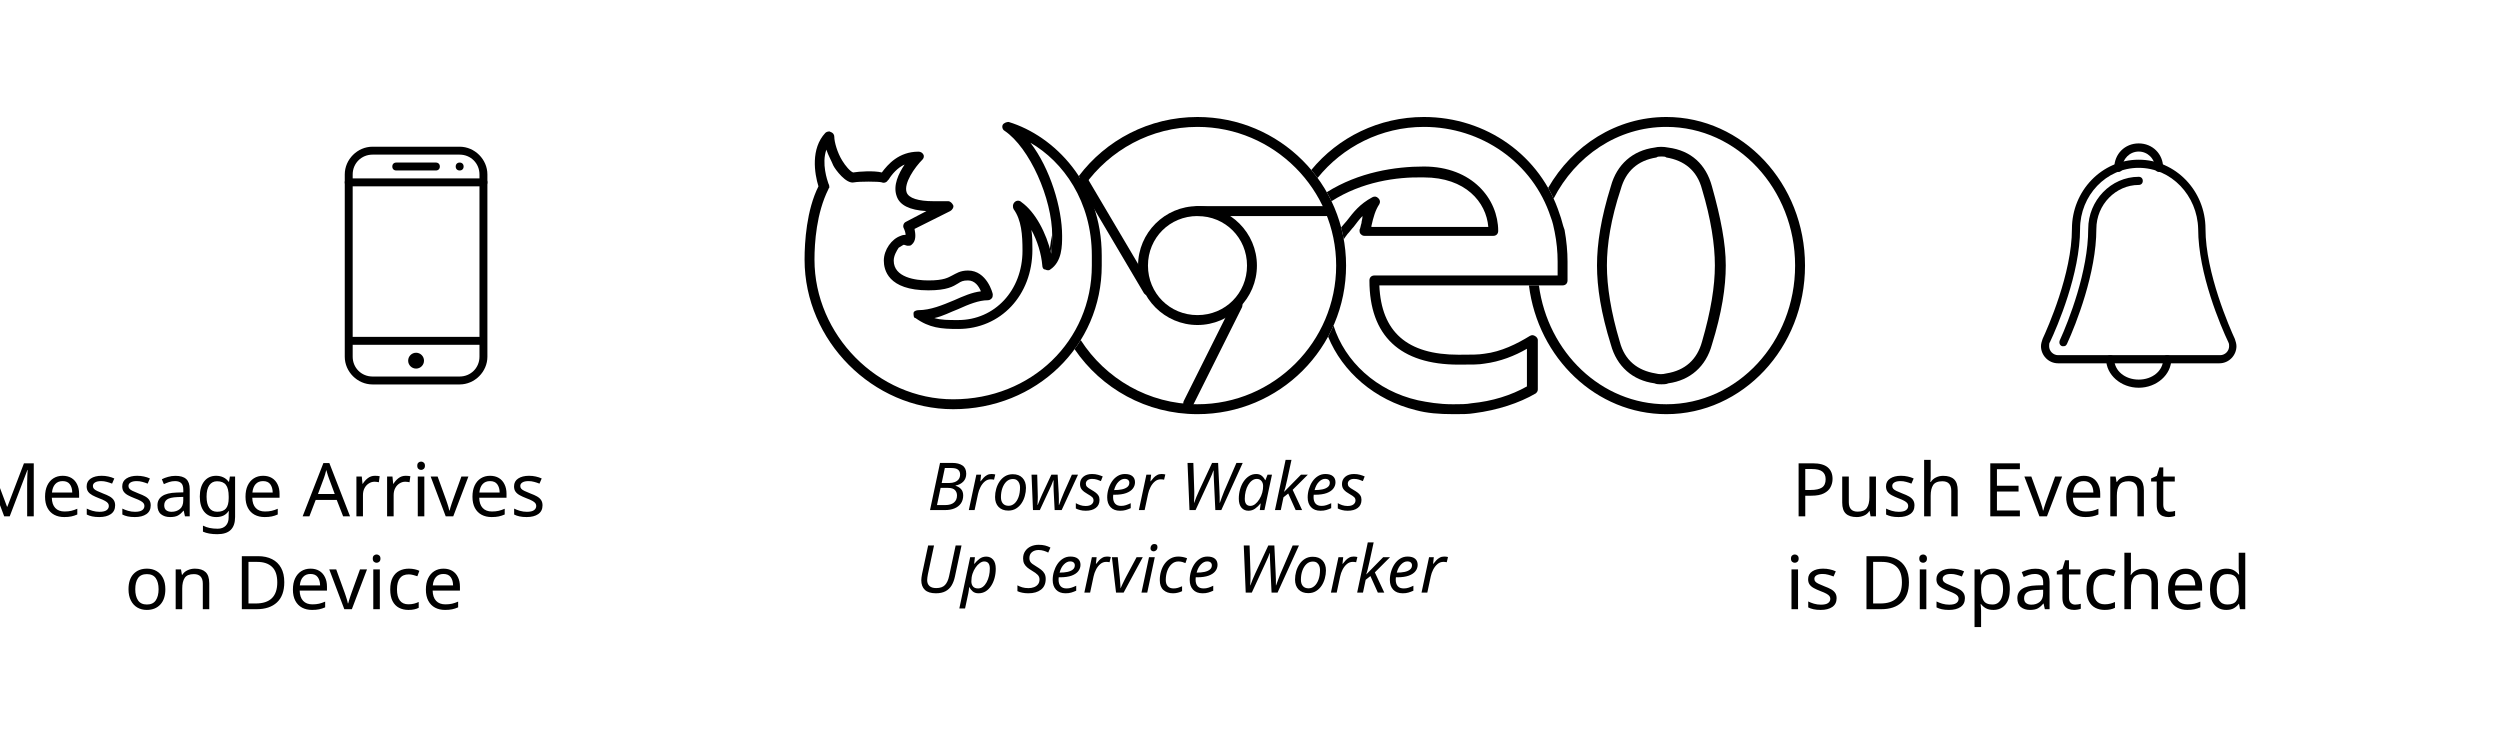
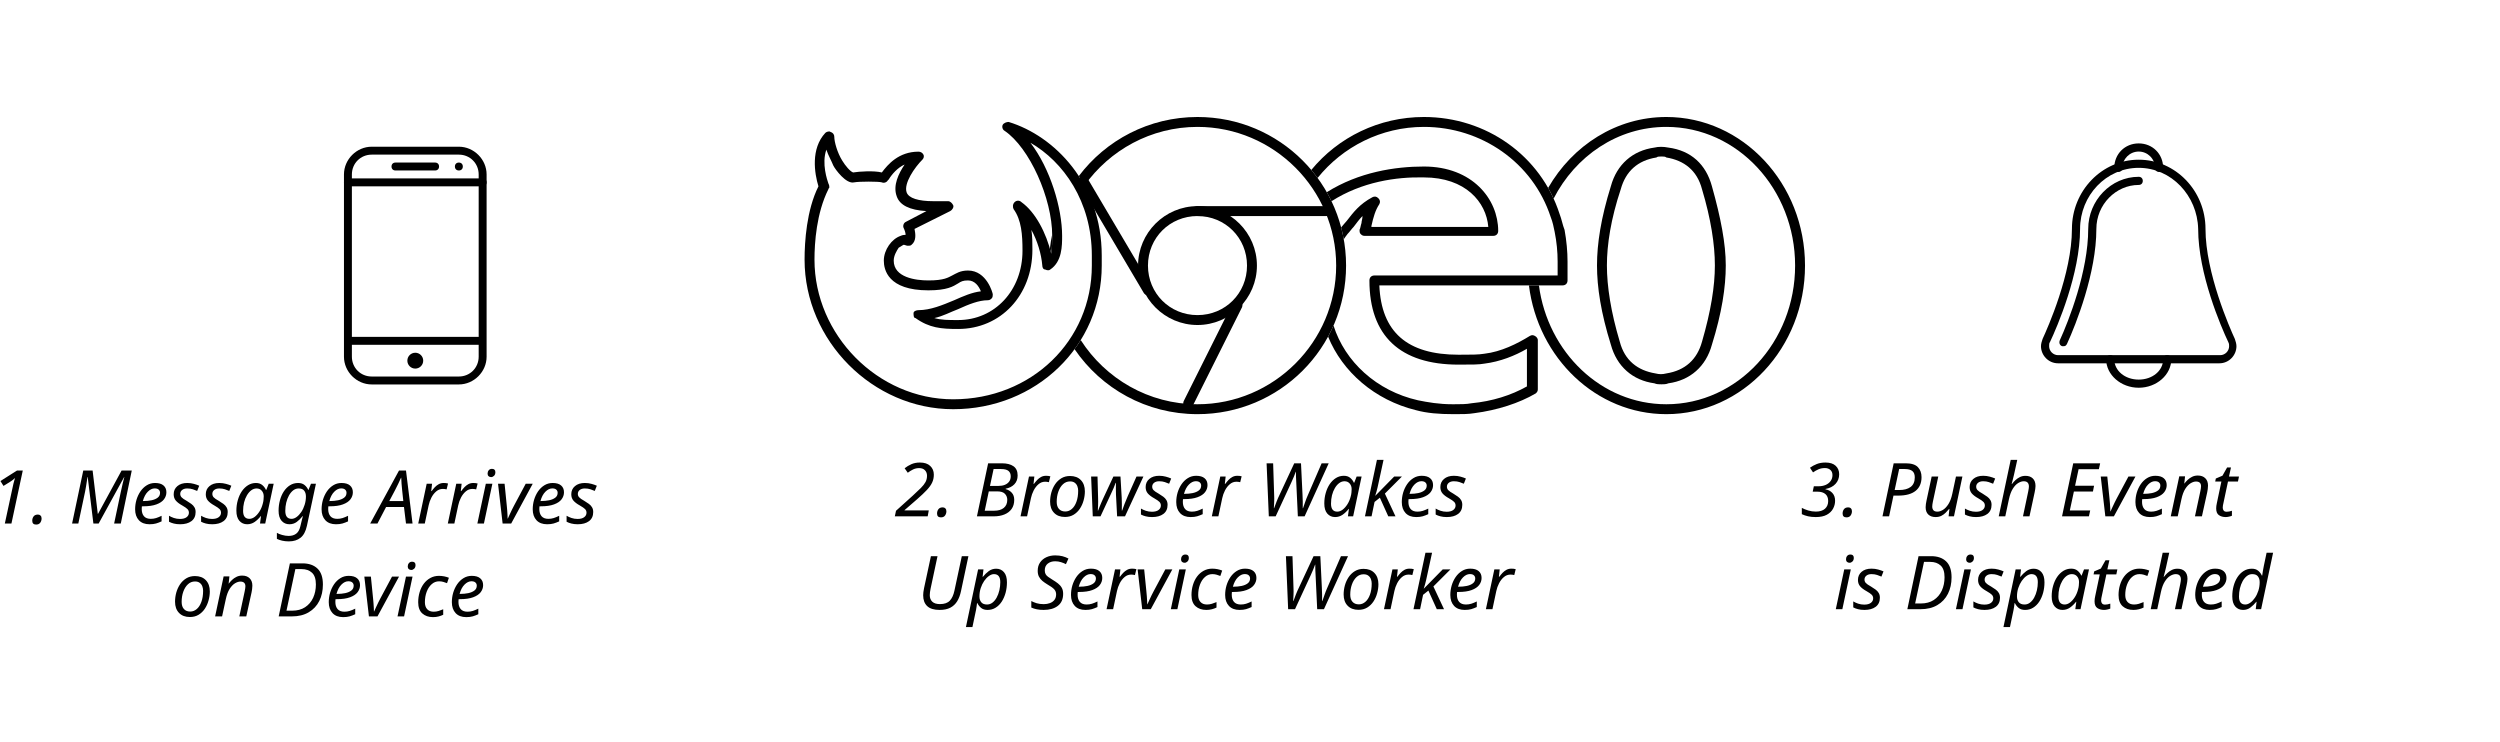
<svg xmlns="http://www.w3.org/2000/svg" width="213.687mm" height="63.393mm" viewBox="0 0 757.159 224.621" id="svg2" version="1.1">
  <defs id="defs4" />
  <g id="layer1" transform="translate(-43.79079,-784.9005)" style="display:inline">
    <g transform="matrix(3,0,0,3,212.3515,804.3358)" id="g14684">
      <g id="g14686" />
    </g>
-     <g id="g4459" transform="translate(19.91677,0)">
-       <text id="text14946" y="939.384" x="417.96" style="font-style:normal;font-weight:normal;font-size:40px;line-height:125%;font-family:sans-serif;text-align:center;letter-spacing:0px;word-spacing:0px;text-anchor:middle;fill:#000000;fill-opacity:1;stroke:none;stroke-width:1px;stroke-linecap:butt;stroke-linejoin:miter;stroke-opacity:1" xml:space="preserve">
-         <tspan id="tspan4342" style="font-style:italic;font-variant:normal;font-weight:normal;font-stretch:normal;font-size:20px;font-family:sans-serif;-inkscape-font-specification:'sans-serif Italic'" y="939.384" x="417.96">Browser Wakes</tspan>
-         <tspan id="tspan4385" style="font-style:italic;font-variant:normal;font-weight:normal;font-stretch:normal;font-size:20px;font-family:sans-serif;-inkscape-font-specification:'sans-serif Italic'" y="964.384" x="417.96">Up Service Worker</tspan>
-       </text>
-       <g transform="translate(-170.5533,16.01728)" id="g5167">
-         <g style="display:inline" id="g14663" transform="matrix(3,0,0,3,654.1011,804.2788)">
-           <path d="M 14.5,27 C 14.3,27 14,27 13.8,26.9 11.6,26.6 10,25.2 9.4,23 8.4,19.8 8,17.2 8,15 8,12.8 8.4,10.2 9.4,7 10,4.8 11.6,3.4 13.8,3.1 14.2,3 14.7,3 15.2,3.1 17.5,3.4 19,4.8 19.6,7 c 0.9,3.2 1.4,5.8 1.4,8 0,2.2 -0.4,4.8 -1.4,8 l 0,0 C 19,25.2 17.4,26.6 15.2,26.9 15,27 14.7,27 14.5,27 Z m 0,-23 C 14.3,4 14.1,4 14,4.1 12.1,4.4 10.9,5.5 10.4,7.3 9.4,10.3 9,12.9 9,15 c 0,2.1 0.4,4.7 1.3,7.7 0.5,1.9 1.8,2.9 3.6,3.2 0.4,0.1 0.7,0.1 1.1,0 1.9,-0.3 3.1,-1.4 3.6,-3.2 0.9,-3.1 1.3,-5.6 1.3,-7.7 0,-2.1 -0.4,-4.7 -1.3,-7.7 C 18.1,5.4 16.8,4.4 15,4.1 14.9,4 14.7,4 14.5,4 Z" id="path14665" />
+     <text xml:space="preserve" style="font-style:normal;font-weight:normal;font-size:40px;line-height:125%;font-family:sans-serif;text-align:center;letter-spacing:0px;word-spacing:0px;text-anchor:middle;fill:#000000;fill-opacity:1;stroke:none;stroke-width:1px;stroke-linecap:butt;stroke-linejoin:miter;stroke-opacity:1" x="437.876" y="941.283" id="text14946">
+       <tspan x="437.876" y="941.283" style="font-style:italic;font-variant:normal;font-weight:normal;font-stretch:normal;font-size:22.5px;font-family:sans-serif;-inkscape-font-specification:'sans-serif Italic'" id="tspan4342">2. Browser Wakes</tspan>
+       <tspan x="437.876" y="969.408" style="font-style:italic;font-variant:normal;font-weight:normal;font-stretch:normal;font-size:22.5px;font-family:sans-serif;-inkscape-font-specification:'sans-serif Italic'" id="tspan4385">Up Service Worker</tspan>
+     </text>
+     <g id="g5167" transform="translate(-150.6366,16.01728)">
+       <g transform="matrix(3,0,0,3,654.1011,804.2788)" id="g14663" style="display:inline">
+         <path id="path14665" d="M 14.5,27 C 14.3,27 14,27 13.8,26.9 11.6,26.6 10,25.2 9.4,23 8.4,19.8 8,17.2 8,15 8,12.8 8.4,10.2 9.4,7 10,4.8 11.6,3.4 13.8,3.1 14.2,3 14.7,3 15.2,3.1 17.5,3.4 19,4.8 19.6,7 c 0.9,3.2 1.4,5.8 1.4,8 0,2.2 -0.4,4.8 -1.4,8 l 0,0 C 19,25.2 17.4,26.6 15.2,26.9 15,27 14.7,27 14.5,27 Z m 0,-23 C 14.3,4 14.1,4 14,4.1 12.1,4.4 10.9,5.5 10.4,7.3 9.4,10.3 9,12.9 9,15 c 0,2.1 0.4,4.7 1.3,7.7 0.5,1.9 1.8,2.9 3.6,3.2 0.4,0.1 0.7,0.1 1.1,0 1.9,-0.3 3.1,-1.4 3.6,-3.2 0.9,-3.1 1.3,-5.6 1.3,-7.7 0,-2.1 -0.4,-4.7 -1.3,-7.7 C 18.1,5.4 16.8,4.4 15,4.1 14.9,4 14.7,4 14.5,4 Z" />
+       </g>
+       <g transform="translate(345.8846,-0.02004364)" id="g15255" style="display:inline">
+         <path d="m 296.43,35.434 c -15.096,0 -28.395,8.586 -35.801,21.484 0.595,1.048 1.15,2.125 1.658,3.232 6.636,-12.921 19.41,-21.717 34.143,-21.717 21.6,0 39,18.9 39,42 0,23.1 -17.4,42 -39,42 -19.695,0 -35.891,-15.717 -38.596,-36 l -3.02,0 c 2.749,22.048 20.405,39 41.615,39 23.1,0 42,-20.1 42,-45 0,-24.9 -18.9,-45 -42,-45 z" id="path14669" transform="translate(56.78587,768.9027)" />
+       </g>
+       <path id="path14592" d="m 625.678,804.316 c -13.641,0 -25.999,6.17 -34.107,16.043 0.661,0.787 1.296,1.596 1.902,2.428 7.561,-9.422 19.262,-15.471 32.205,-15.471 17.4,0 33,10.799 38.4,27.299 0.6,1.5 0.901,3 1.201,4.5 0.6,3 0.898,6 0.898,9 l 0,4.201 -55.5,0 c -0.9,0 -1.5,0.6 -1.5,1.5 0,16.8 9.3,25.5 27,25.5 3.9,0 6.301,-7.8e-4 7.801,-0.301 4.8,-0.6 9.3,-2.4 12.9,-4.5 l 0,11.4 c -4.8,2.7 -10.501,4.5 -16.801,5.1 -1.5,0.3 -3.3,0.301 -5.4,0.301 l -0.299,0 c -4.2,0 -7.5,-0.601 -10.5,-1.201 -12.557,-2.843 -22.116,-11.674 -25.582,-22.65 -0.504,1.146 -1.046,2.274 -1.641,3.367 4.354,10.69 14.123,19.213 26.623,22.283 3.3,0.9 6.898,1.201 11.398,1.201 l 0.602,0 c 2.1,0 3.899,-7.8e-4 5.699,-0.301 6.9,-0.9 13.5,-3 18.6,-6 0.3,-0.3 0.6,-0.599 0.6,-1.199 l 0,-15 c 0,-0.3 -0.298,-0.901 -0.898,-1.201 -0.6,-0.3 -0.9,-0.3 -1.5,0 -3.9,2.4 -8.701,4.8 -13.801,5.4 -1.8,0.3 -3.901,0.301 -7.801,0.301 -15.6,0 -23.4,-6.9 -24,-21 l 55.5,0 c 0.9,0 1.5,-0.6 1.5,-1.5 l 0,-5.701 c 0,-3 -0.298,-6.3 -0.898,-9.6 -0.6,-1.5 -0.9,-3.299 -1.5,-4.799 -5.7,-17.7 -22.202,-29.4 -41.102,-29.4 z m 0,15 c -8.681,0 -19.672,1.661 -29.424,7.783 0.506,0.892 0.992,1.796 1.438,2.725 9.231,-5.897 19.657,-7.407 27.986,-7.209 12.6,0 18.9,7.5 19.5,15 l -35.398,0 0,-0.299 c 0.6,-2.7 1.198,-4.8 2.398,-6.6 0.3,-0.6 0.301,-1.201 -0.299,-1.801 -0.6,-0.6 -1.201,-0.601 -1.801,-0.301 -3.9,2.1 -5.699,4.501 -7.799,7.201 -0.557,0.557 -1.115,1.355 -1.672,1.949 0.312,1.181 0.569,2.382 0.785,3.6 0.376,-0.576 0.769,-1.127 1.186,-1.648 0.6,-0.6 1.201,-1.502 1.801,-2.102 0.9,-1.2 1.799,-2.399 2.699,-3.299 0,0.9 -0.299,1.5 -0.299,2.1 -0.3,0.9 -0.302,1.5 -0.602,2.1 0,0.3 7.8e-4,0.901 0.301,1.201 0.3,0.3 0.599,0.6 1.199,0.6 l 39,0 c 0.9,0 1.5,-0.6 1.5,-1.5 0,-9.6 -7.8,-19.5 -22.5,-19.5 z" style="display:inline" />
+       <g transform="translate(345.8846,-0.02004364)" id="g15244" style="display:inline">
+         <path d="m 154.434,35.434 c -14.711,0 -27.742,7.018 -35.947,17.895 0.602,0.923 1.173,1.879 1.711,2.869 7.629,-10.726 20.147,-17.764 34.236,-17.764 23.1,0 42,18.9 42,42 0,23.1 -18.9,42 -42,42 -14.809,0 -27.884,-7.775 -35.367,-19.438 -0.584,0.944 -1.211,1.858 -1.865,2.752 8.089,11.891 21.729,19.686 37.232,19.686 24.9,0 45,-20.1 45,-45 0,-24.9 -20.1,-45 -45,-45 z m -44.016,35.6 c -0.299,1.413 -0.53,2.852 -0.693,4.311 0.141,0.496 0.29,0.992 0.408,1.49 0.3,-1.8 0.301,-3.9 0.301,-5.4 0,-0.131 -0.014,-0.268 -0.016,-0.4 z" id="path14446" transform="translate(56.78587,768.9027)" />
+         <g transform="matrix(3,0,0,3,166.2189,804.3358)" id="g14428">
+           <path d="M 28,10 15,10 C 14.7,10 14.5,9.8 14.5,9.5 14.5,9.2 14.7,9 15,9 l 13,0 c 0.3,0 0.5,0.2 0.5,0.5 0,0.3 -0.2,0.5 -0.5,0.5 z" id="path14430" />
        </g>
-         <g style="display:inline" id="g15255" transform="translate(345.8846,-0.02004364)">
-           <path transform="translate(56.78587,768.9027)" id="path14669" d="m 296.43,35.434 c -15.096,0 -28.395,8.586 -35.801,21.484 0.595,1.048 1.15,2.125 1.658,3.232 6.636,-12.921 19.41,-21.717 34.143,-21.717 21.6,0 39,18.9 39,42 0,23.1 -17.4,42 -39,42 -19.695,0 -35.891,-15.717 -38.596,-36 l -3.02,0 c 2.749,22.048 20.405,39 41.615,39 23.1,0 42,-20.1 42,-45 0,-24.9 -18.9,-45 -42,-45 z" />
+         <g transform="matrix(3,0,0,3,166.2189,804.3358)" id="g14432">
+           <path d="M 10,18 C 9.8,18 9.7,17.9 9.6,17.8 L 3.1,6.8 C 2.9,6.5 3,6.2 3.2,6.1 3.5,5.9 3.8,6 3.9,6.2 l 6.5,11 c 0.1,0.2 0.1,0.5 -0.2,0.7 0,0.1 -0.1,0.1 -0.2,0.1 z" id="path14434" />
        </g>
-         <path style="display:inline" d="m 625.678,804.316 c -13.641,0 -25.999,6.17 -34.107,16.043 0.661,0.787 1.296,1.596 1.902,2.428 7.561,-9.422 19.262,-15.471 32.205,-15.471 17.4,0 33,10.799 38.4,27.299 0.6,1.5 0.901,3 1.201,4.5 0.6,3 0.898,6 0.898,9 l 0,4.201 -55.5,0 c -0.9,0 -1.5,0.6 -1.5,1.5 0,16.8 9.3,25.5 27,25.5 3.9,0 6.301,-7.8e-4 7.801,-0.301 4.8,-0.6 9.3,-2.4 12.9,-4.5 l 0,11.4 c -4.8,2.7 -10.501,4.5 -16.801,5.1 -1.5,0.3 -3.3,0.301 -5.4,0.301 l -0.299,0 c -4.2,0 -7.5,-0.601 -10.5,-1.201 -12.557,-2.843 -22.116,-11.674 -25.582,-22.65 -0.504,1.146 -1.046,2.274 -1.641,3.367 4.354,10.69 14.123,19.213 26.623,22.283 3.3,0.9 6.898,1.201 11.398,1.201 l 0.602,0 c 2.1,0 3.899,-7.8e-4 5.699,-0.301 6.9,-0.9 13.5,-3 18.6,-6 0.3,-0.3 0.6,-0.599 0.6,-1.199 l 0,-15 c 0,-0.3 -0.298,-0.901 -0.898,-1.201 -0.6,-0.3 -0.9,-0.3 -1.5,0 -3.9,2.4 -8.701,4.8 -13.801,5.4 -1.8,0.3 -3.901,0.301 -7.801,0.301 -15.6,0 -23.4,-6.9 -24,-21 l 55.5,0 c 0.9,0 1.5,-0.6 1.5,-1.5 l 0,-5.701 c 0,-3 -0.298,-6.3 -0.898,-9.6 -0.6,-1.5 -0.9,-3.299 -1.5,-4.799 -5.7,-17.7 -22.202,-29.4 -41.102,-29.4 z m 0,15 c -8.681,0 -19.672,1.661 -29.424,7.783 0.506,0.892 0.992,1.796 1.438,2.725 9.231,-5.897 19.657,-7.407 27.986,-7.209 12.6,0 18.9,7.5 19.5,15 l -35.398,0 0,-0.299 c 0.6,-2.7 1.198,-4.8 2.398,-6.6 0.3,-0.6 0.301,-1.201 -0.299,-1.801 -0.6,-0.6 -1.201,-0.601 -1.801,-0.301 -3.9,2.1 -5.699,4.501 -7.799,7.201 -0.557,0.557 -1.115,1.355 -1.672,1.949 0.312,1.181 0.569,2.382 0.785,3.6 0.376,-0.576 0.769,-1.127 1.186,-1.648 0.6,-0.6 1.201,-1.502 1.801,-2.102 0.9,-1.2 1.799,-2.399 2.699,-3.299 0,0.9 -0.299,1.5 -0.299,2.1 -0.3,0.9 -0.302,1.5 -0.602,2.1 0,0.3 7.8e-4,0.901 0.301,1.201 0.3,0.3 0.599,0.6 1.199,0.6 l 39,0 c 0.9,0 1.5,-0.6 1.5,-1.5 0,-9.6 -7.8,-19.5 -22.5,-19.5 z" id="path14592" />
-         <g style="display:inline" id="g15244" transform="translate(345.8846,-0.02004364)">
-           <path transform="translate(56.78587,768.9027)" id="path14446" d="m 154.434,35.434 c -14.711,0 -27.742,7.018 -35.947,17.895 0.602,0.923 1.173,1.879 1.711,2.869 7.629,-10.726 20.147,-17.764 34.236,-17.764 23.1,0 42,18.9 42,42 0,23.1 -18.9,42 -42,42 -14.809,0 -27.884,-7.775 -35.367,-19.438 -0.584,0.944 -1.211,1.858 -1.865,2.752 8.089,11.891 21.729,19.686 37.232,19.686 24.9,0 45,-20.1 45,-45 0,-24.9 -20.1,-45 -45,-45 z m -44.016,35.6 c -0.299,1.413 -0.53,2.852 -0.693,4.311 0.141,0.496 0.29,0.992 0.408,1.49 0.3,-1.8 0.301,-3.9 0.301,-5.4 0,-0.131 -0.014,-0.268 -0.016,-0.4 z" />
-           <g id="g14428" transform="matrix(3,0,0,3,166.2189,804.3358)">
-             <path id="path14430" d="M 28,10 15,10 C 14.7,10 14.5,9.8 14.5,9.5 14.5,9.2 14.7,9 15,9 l 13,0 c 0.3,0 0.5,0.2 0.5,0.5 0,0.3 -0.2,0.5 -0.5,0.5 z" />
-           </g>
-           <g id="g14432" transform="matrix(3,0,0,3,166.2189,804.3358)">
-             <path id="path14434" d="M 10,18 C 9.8,18 9.7,17.9 9.6,17.8 L 3.1,6.8 C 2.9,6.5 3,6.2 3.2,6.1 3.5,5.9 3.8,6 3.9,6.2 l 6.5,11 c 0.1,0.2 0.1,0.5 -0.2,0.7 0,0.1 -0.1,0.1 -0.2,0.1 z" />
-           </g>
-           <g id="g14436" transform="matrix(3,0,0,3,166.2189,804.3358)">
-             <path id="path14438" d="m 14,29.5 c -0.1,0 -0.2,0 -0.2,-0.1 -0.2,-0.1 -0.3,-0.4 -0.2,-0.7 l 5,-10 c 0.1,-0.2 0.4,-0.3 0.7,-0.2 0.2,0.1 0.3,0.4 0.2,0.7 l -5,10 c -0.1,0.2 -0.3,0.3 -0.5,0.3 z" />
-           </g>
-           <g id="g14440" transform="matrix(3,0,0,3,166.2189,804.3358)">
-             <path id="path14442" d="m 15,21 c -3.3,0 -6,-2.7 -6,-6 0,-3.3 2.7,-6 6,-6 3.3,0 6,2.7 6,6 0,3.3 -2.7,6 -6,6 z m 0,-11 c -2.8,0 -5,2.2 -5,5 0,2.8 2.2,5 5,5 2.8,0 5,-2.2 5,-5 0,-2.8 -2.2,-5 -5,-5 z" />
-           </g>
+         <g transform="matrix(3,0,0,3,166.2189,804.3358)" id="g14436">
+           <path d="m 14,29.5 c -0.1,0 -0.2,0 -0.2,-0.1 -0.2,-0.1 -0.3,-0.4 -0.2,-0.7 l 5,-10 c 0.1,-0.2 0.4,-0.3 0.7,-0.2 0.2,0.1 0.3,0.4 0.2,0.7 l -5,10 c -0.1,0.2 -0.3,0.3 -0.5,0.3 z" id="path14438" />
        </g>
-         <path style="display:inline" id="path14523" d="m 483.104,892.816 c -24.3,0 -45,-20.7 -45,-45.3 0,-5.4 0.6,-15 4.2,-22.2 -1.2,-3.9 -2.4,-11.4 2.1,-16.2 0.3,-0.3 1.2,-0.6 1.5,-0.3 0.9,0.3 1.2,0.9 1.2,1.5 0,1.5 0.9,4.8 2.4,7.2 0.9,1.5 2.4,3.3 3.3,3.6 1.8,-0.3 6.3,-0.6 8.7,0 1.8,-2.4 5.1,-6.3 11.1,-6.3 0.6,0 1.2,0.3 1.5,0.9 0.3,0.6 0,1.2 -0.3,1.5 -2.4,2.4 -5.7,7.2 -4.8,9.9 0.6,1.8 3.6,2.7 8.1,2.7 l 4.5,0 c 0.6,0 1.2,0.6 1.5,1.2 0.3,0.6 -0.3,1.5 -0.9,1.8 l -10.8,5.4 c 0.3,1.5 0.6,3.6 -0.9,4.8 -0.3,0.3 -0.6,0.3 -1.2,0.3 l 0,0 c -0.3,0 -0.9,-0.3 -1.2,-0.3 0,0 -0.6,0.3 -1.5,0.9 -0.6,0.9 -1.5,2.4 -1.5,3.9 0,5.1 6.6,6 10.5,6 4.8,0 6,-0.9 7.2,-1.5 1.2,-0.6 2.4,-1.5 4.8,-1.5 5.7,0 7.5,6.9 7.5,7.2 0,0.3 0,0.9 -0.3,1.2 -0.3,0.3 -0.6,0.6 -1.2,0.6 -2.7,0 -5.7,1.2 -9,2.7 -2.4,0.9 -4.5,2.1 -7.2,2.7 2.1,0.6 4.2,0.6 7.2,0.6 11.1,0 19.5,-9 19.5,-21 0,-4.8 -0.3,-9.3 -2.7,-12.6 -0.3,-0.6 -0.3,-1.5 0.3,-2.1 0.6,-0.6 1.5,-0.6 2.1,0 4.2,3 7.5,9.3 9,15.6 0.3,-1.8 0.3,-3.9 0.3,-5.4 0,-11.4 -6.9,-26.7 -14.4,-31.8 -0.6,-0.3 -0.9,-1.2 -0.6,-1.8 0.3,-0.6 1.2,-0.9 1.8,-0.9 13.8,4.2 28.2,18.6 28.2,40.5 l 0,3 c 0,24.3 -19.8,43.5 -45,43.5 z m -37.8,-66.6 c -3.6,7.2 -4.2,16.2 -4.2,21.3 0,22.8 19.2,42.3 42,42.3 23.7,0 42,-17.7 42,-40.5 l 0,-3 c 0,-16.5 -8.7,-28.5 -18.6,-34.2 6,7.8 9.6,19.8 9.6,28.2 0,3 0,7.8 -3.6,10.2 -0.3,0.3 -0.9,0.3 -1.5,0 -0.6,0 -0.9,-0.6 -0.9,-1.2 -0.3,-3.6 -1.5,-7.5 -3.3,-10.8 0.3,2.1 0.3,3.9 0.3,6 0,13.8 -9.6,24 -22.5,24 -5.1,0 -8.7,-0.3 -12.9,-3.3 -0.6,0 -0.6,-0.9 -0.6,-1.5 0,-0.6 0.9,-0.9 1.5,-0.9 3.6,0 7.2,-1.5 10.8,-3 2.7,-1.2 5.4,-2.4 8.1,-2.7 -0.6,-1.5 -1.8,-3.3 -3.9,-3.3 -1.5,0 -2.1,0.3 -3,0.9 -1.5,0.9 -3.3,2.1 -9,2.1 -12.3,0 -13.5,-6.3 -13.5,-9 0,-3.3 2.4,-6.6 5.1,-7.5 0.6,-0.3 1.2,-0.3 1.5,-0.3 0,-0.6 -0.3,-1.5 -0.6,-2.1 -0.3,-0.6 0,-1.5 0.6,-1.8 l 6.3,-3.3 c -5.1,-0.3 -8.1,-1.8 -9,-4.5 -1.2,-3.3 0.6,-6.9 2.4,-9.6 -2.1,0.9 -3.9,3 -4.8,4.5 l -0.3,0.3 c -0.3,0.6 -1.2,0.9 -1.8,0.6 -0.9,-0.3 -6.9,-0.3 -8.4,0 -2.4,0.6 -5.7,-3.9 -6.3,-5.1 -0.6,-1.5 -1.5,-3 -2.1,-4.8 -1.5,4.2 0.3,9.3 0.6,10.2 0.3,0.6 0.3,0.9 0.3,1.2 0,0.3 -0.3,0.3 -0.3,0.6 z" />
+         <g transform="matrix(3,0,0,3,166.2189,804.3358)" id="g14440">
+           <path d="m 15,21 c -3.3,0 -6,-2.7 -6,-6 0,-3.3 2.7,-6 6,-6 3.3,0 6,2.7 6,6 0,3.3 -2.7,6 -6,6 z m 0,-11 c -2.8,0 -5,2.2 -5,5 0,2.8 2.2,5 5,5 2.8,0 5,-2.2 5,-5 0,-2.8 -2.2,-5 -5,-5 z" id="path14442" />
+         </g>
+       </g>
+       <path d="m 483.104,892.816 c -24.3,0 -45,-20.7 -45,-45.3 0,-5.4 0.6,-15 4.2,-22.2 -1.2,-3.9 -2.4,-11.4 2.1,-16.2 0.3,-0.3 1.2,-0.6 1.5,-0.3 0.9,0.3 1.2,0.9 1.2,1.5 0,1.5 0.9,4.8 2.4,7.2 0.9,1.5 2.4,3.3 3.3,3.6 1.8,-0.3 6.3,-0.6 8.7,0 1.8,-2.4 5.1,-6.3 11.1,-6.3 0.6,0 1.2,0.3 1.5,0.9 0.3,0.6 0,1.2 -0.3,1.5 -2.4,2.4 -5.7,7.2 -4.8,9.9 0.6,1.8 3.6,2.7 8.1,2.7 l 4.5,0 c 0.6,0 1.2,0.6 1.5,1.2 0.3,0.6 -0.3,1.5 -0.9,1.8 l -10.8,5.4 c 0.3,1.5 0.6,3.6 -0.9,4.8 -0.3,0.3 -0.6,0.3 -1.2,0.3 l 0,0 c -0.3,0 -0.9,-0.3 -1.2,-0.3 0,0 -0.6,0.3 -1.5,0.9 -0.6,0.9 -1.5,2.4 -1.5,3.9 0,5.1 6.6,6 10.5,6 4.8,0 6,-0.9 7.2,-1.5 1.2,-0.6 2.4,-1.5 4.8,-1.5 5.7,0 7.5,6.9 7.5,7.2 0,0.3 0,0.9 -0.3,1.2 -0.3,0.3 -0.6,0.6 -1.2,0.6 -2.7,0 -5.7,1.2 -9,2.7 -2.4,0.9 -4.5,2.1 -7.2,2.7 2.1,0.6 4.2,0.6 7.2,0.6 11.1,0 19.5,-9 19.5,-21 0,-4.8 -0.3,-9.3 -2.7,-12.6 -0.3,-0.6 -0.3,-1.5 0.3,-2.1 0.6,-0.6 1.5,-0.6 2.1,0 4.2,3 7.5,9.3 9,15.6 0.3,-1.8 0.3,-3.9 0.3,-5.4 0,-11.4 -6.9,-26.7 -14.4,-31.8 -0.6,-0.3 -0.9,-1.2 -0.6,-1.8 0.3,-0.6 1.2,-0.9 1.8,-0.9 13.8,4.2 28.2,18.6 28.2,40.5 l 0,3 c 0,24.3 -19.8,43.5 -45,43.5 z m -37.8,-66.6 c -3.6,7.2 -4.2,16.2 -4.2,21.3 0,22.8 19.2,42.3 42,42.3 23.7,0 42,-17.7 42,-40.5 l 0,-3 c 0,-16.5 -8.7,-28.5 -18.6,-34.2 6,7.8 9.6,19.8 9.6,28.2 0,3 0,7.8 -3.6,10.2 -0.3,0.3 -0.9,0.3 -1.5,0 -0.6,0 -0.9,-0.6 -0.9,-1.2 -0.3,-3.6 -1.5,-7.5 -3.3,-10.8 0.3,2.1 0.3,3.9 0.3,6 0,13.8 -9.6,24 -22.5,24 -5.1,0 -8.7,-0.3 -12.9,-3.3 -0.6,0 -0.6,-0.9 -0.6,-1.5 0,-0.6 0.9,-0.9 1.5,-0.9 3.6,0 7.2,-1.5 10.8,-3 2.7,-1.2 5.4,-2.4 8.1,-2.7 -0.6,-1.5 -1.8,-3.3 -3.9,-3.3 -1.5,0 -2.1,0.3 -3,0.9 -1.5,0.9 -3.3,2.1 -9,2.1 -12.3,0 -13.5,-6.3 -13.5,-9 0,-3.3 2.4,-6.6 5.1,-7.5 0.6,-0.3 1.2,-0.3 1.5,-0.3 0,-0.6 -0.3,-1.5 -0.6,-2.1 -0.3,-0.6 0,-1.5 0.6,-1.8 l 6.3,-3.3 c -5.1,-0.3 -8.1,-1.8 -9,-4.5 -1.2,-3.3 0.6,-6.9 2.4,-9.6 -2.1,0.9 -3.9,3 -4.8,4.5 l -0.3,0.3 c -0.3,0.6 -1.2,0.9 -1.8,0.6 -0.9,-0.3 -6.9,-0.3 -8.4,0 -2.4,0.6 -5.7,-3.9 -6.3,-5.1 -0.6,-1.5 -1.5,-3 -2.1,-4.8 -1.5,4.2 0.3,9.3 0.6,10.2 0.3,0.6 0.3,0.9 0.3,1.2 0,0.3 -0.3,0.3 -0.3,0.6 z" id="path14523" style="display:inline" />
+     </g>
+     <text xml:space="preserve" style="font-style:normal;font-weight:normal;font-size:40px;line-height:125%;font-family:sans-serif;letter-spacing:0px;word-spacing:0px;display:inline;fill:#000000;fill-opacity:1;stroke:none;stroke-width:1px;stroke-linecap:butt;stroke-linejoin:miter;stroke-opacity:1" x="169.257" y="943.464" id="text14942-3">
+       <tspan id="tspan14944-6" x="169.257" y="943.464" style="font-style:italic;font-variant:normal;font-weight:normal;font-stretch:normal;font-size:22.5px;font-family:sans-serif;-inkscape-font-specification:'sans-serif Italic';text-align:center;text-anchor:middle">1. Message Arrives</tspan>
+       <tspan x="169.257" y="971.589" style="font-style:italic;font-variant:normal;font-weight:normal;font-stretch:normal;font-size:22.5px;font-family:sans-serif;-inkscape-font-specification:'sans-serif Italic';text-align:center;text-anchor:middle" id="tspan4383">on Device</tspan>
+     </text>
+     <g id="XMLID_49_" transform="matrix(2.4,0,0,2.4,133.5644,829.3336)">
+       <g id="XMLID_535_">
+         <path d="m 20.5,30 -11,0 C 7.6,30 6,28.4 6,26.5 L 6,3.5 C 6,1.6 7.6,0 9.5,0 l 11,0 C 22.4,0 24,1.6 24,3.5 l 0,23 C 24,28.4 22.4,30 20.5,30 Z M 9.5,1 C 8.1,1 7,2.1 7,3.5 l 0,23 C 7,27.9 8.1,29 9.5,29 l 11,0 c 1.4,0 2.5,-1.1 2.5,-2.5 l 0,-23 C 23,2.1 21.9,1 20.5,1 l -11,0 z" id="XMLID_522_" />
+       </g>
+       <g id="XMLID_50_">
+         <path d="M 23.5,5 6.5,5 C 6.2,5 6,4.8 6,4.5 6,4.2 6.2,4 6.5,4 l 17,0 C 23.8,4 24,4.2 24,4.5 24,4.8 23.8,5 23.5,5 Z" id="XMLID_521_" />
+       </g>
+       <g id="XMLID_51_">
+         <path d="M 23,25 7,25 C 6.7,25 6.5,24.8 6.5,24.5 6.5,24.2 6.7,24 7,24 l 16,0 c 0.3,0 0.5,0.2 0.5,0.5 0,0.3 -0.2,0.5 -0.5,0.5 z" id="XMLID_520_" />
+       </g>
+       <g id="XMLID_53_">
+         <path d="m 17.5,3 -5,0 C 12.2,3 12,2.8 12,2.5 12,2.2 12.2,2 12.5,2 l 5,0 C 17.8,2 18,2.2 18,2.5 18,2.8 17.8,3 17.5,3 Z" id="XMLID_519_" />
+       </g>
+       <g id="XMLID_54_">
+         <path d="M 20.5,3 C 20.2,3 20,2.8 20,2.5 20,2.2 20.2,2 20.5,2 l 0,0 C 20.8,2 21,2.2 21,2.5 21,2.8 20.8,3 20.5,3 Z" id="XMLID_518_" />
+       </g>
+       <g id="XMLID_2_">
+         <circle r="1" cy="27" cx="15" id="XMLID_517_" />
      </g>
    </g>
-     <g id="g4515">
-       <text id="text14942-3" y="941.283" x="169.257" style="font-style:normal;font-weight:normal;font-size:40px;line-height:125%;font-family:sans-serif;letter-spacing:0px;word-spacing:0px;display:inline;fill:#000000;fill-opacity:1;stroke:none;stroke-width:1px;stroke-linecap:butt;stroke-linejoin:miter;stroke-opacity:1" xml:space="preserve">
-         <tspan style="font-size:22.5px;text-align:center;text-anchor:middle" y="941.283" x="169.257" id="tspan14944-6">Message Arrives</tspan>
-         <tspan id="tspan4383" style="font-size:22.5px;text-align:center;text-anchor:middle" y="969.408" x="169.257">on Device</tspan>
-       </text>
-       <g transform="matrix(2.4,0,0,2.4,133.8061,829.3336)" id="XMLID_49_">
-         <g id="XMLID_535_">
-           <path id="XMLID_522_" d="m 20.5,30 -11,0 C 7.6,30 6,28.4 6,26.5 L 6,3.5 C 6,1.6 7.6,0 9.5,0 l 11,0 C 22.4,0 24,1.6 24,3.5 l 0,23 C 24,28.4 22.4,30 20.5,30 Z M 9.5,1 C 8.1,1 7,2.1 7,3.5 l 0,23 C 7,27.9 8.1,29 9.5,29 l 11,0 c 1.4,0 2.5,-1.1 2.5,-2.5 l 0,-23 C 23,2.1 21.9,1 20.5,1 l -11,0 z" />
-         </g>
-         <g id="XMLID_50_">
-           <path id="XMLID_521_" d="M 23.5,5 6.5,5 C 6.2,5 6,4.8 6,4.5 6,4.2 6.2,4 6.5,4 l 17,0 C 23.8,4 24,4.2 24,4.5 24,4.8 23.8,5 23.5,5 Z" />
-         </g>
-         <g id="XMLID_51_">
-           <path id="XMLID_520_" d="M 23,25 7,25 C 6.7,25 6.5,24.8 6.5,24.5 6.5,24.2 6.7,24 7,24 l 16,0 c 0.3,0 0.5,0.2 0.5,0.5 0,0.3 -0.2,0.5 -0.5,0.5 z" />
-         </g>
-         <g id="XMLID_53_">
-           <path id="XMLID_519_" d="m 17.5,3 -5,0 C 12.2,3 12,2.8 12,2.5 12,2.2 12.2,2 12.5,2 l 5,0 C 17.8,2 18,2.2 18,2.5 18,2.8 17.8,3 17.5,3 Z" />
-         </g>
-         <g id="XMLID_54_">
-           <path id="XMLID_518_" d="M 20.5,3 C 20.2,3 20,2.8 20,2.5 20,2.2 20.2,2 20.5,2 l 0,0 C 20.8,2 21,2.2 21,2.5 21,2.8 20.8,3 20.5,3 Z" />
-         </g>
-         <g id="XMLID_2_">
-           <circle id="XMLID_517_" cx="15" cy="27" r="1" />
-         </g>
+     <text xml:space="preserve" style="font-style:normal;font-weight:normal;font-size:40px;line-height:125%;font-family:sans-serif;text-align:center;letter-spacing:0px;word-spacing:0px;text-anchor:middle;display:inline;fill:#000000;fill-opacity:1;stroke:none;stroke-width:1px;stroke-linecap:butt;stroke-linejoin:miter;stroke-opacity:1" x="691.491" y="941.283" id="text14885">
+       <tspan x="691.491" y="941.283" style="font-style:italic;font-variant:normal;font-weight:normal;font-stretch:normal;font-size:22.5px;font-family:sans-serif;-inkscape-font-specification:'sans-serif Italic';text-align:center;text-anchor:middle" id="tspan5165">3. Push Event</tspan>
+       <tspan x="691.491" y="969.408" style="font-style:italic;font-variant:normal;font-weight:normal;font-stretch:normal;font-size:22.5px;font-family:sans-serif;-inkscape-font-specification:'sans-serif Italic';text-align:center;text-anchor:middle" id="tspan4391">is Dispatched</tspan>
+     </text>
+     <g id="g4400" transform="matrix(2.466667,0,0,2.466667,661.9297,828.3336)">
+       <g id="g4402">
+         <path id="path4404" d="M 21.9,27 2.1,27 C 0.9,27 0,26 0,24.9 0,24.6 0.1,24.3 0.2,24 0.8,22.7 3.8,16 3.8,10.5 3.8,5.8 7.5,2 12,2 c 4.5,0 8.2,3.8 8.2,8.5 0,5.4 3,12.2 3.6,13.5 0.1,0.3 0.2,0.6 0.2,0.9 C 24,26 23.1,27 21.9,27 Z M 12,3 C 8,3 4.8,6.4 4.8,10.5 4.8,16 2,22.5 1.1,24.4 1,24.5 1,24.7 1,24.9 1,25.5 1.5,26 2.1,26 L 22,26 c 0.6,0 1.1,-0.5 1.1,-1.1 0,-0.2 0,-0.3 -0.1,-0.5 0,0 0,0 0,0 C 22.1,22.5 19.3,16 19.3,10.5 19.2,6.4 16,3 12,3 Z" />
      </g>
-     </g>
-     <g id="g4445" transform="translate(8.0550781e-5,0)">
-       <text id="text14885" y="941.283" x="691.491" style="font-style:normal;font-weight:normal;font-size:40px;line-height:125%;font-family:sans-serif;text-align:center;letter-spacing:0px;word-spacing:0px;text-anchor:middle;display:inline;fill:#000000;fill-opacity:1;stroke:none;stroke-width:1px;stroke-linecap:butt;stroke-linejoin:miter;stroke-opacity:1" xml:space="preserve">
-         <tspan id="tspan5165" style="font-size:22.5px;text-align:center;text-anchor:middle" y="941.283" x="691.491">Push Event</tspan>
-         <tspan id="tspan4391" style="font-size:22.5px;text-align:center;text-anchor:middle" y="969.408" x="691.491">is Dispatched</tspan>
-       </text>
-       <g transform="matrix(2.466667,0,0,2.466667,661.9296,828.3336)" id="g4400">
-         <g id="g4402">
-           <path d="M 21.9,27 2.1,27 C 0.9,27 0,26 0,24.9 0,24.6 0.1,24.3 0.2,24 0.8,22.7 3.8,16 3.8,10.5 3.8,5.8 7.5,2 12,2 c 4.5,0 8.2,3.8 8.2,8.5 0,5.4 3,12.2 3.6,13.5 0.1,0.3 0.2,0.6 0.2,0.9 C 24,26 23.1,27 21.9,27 Z M 12,3 C 8,3 4.8,6.4 4.8,10.5 4.8,16 2,22.5 1.1,24.4 1,24.5 1,24.7 1,24.9 1,25.5 1.5,26 2.1,26 L 22,26 c 0.6,0 1.1,-0.5 1.1,-1.1 0,-0.2 0,-0.3 -0.1,-0.5 0,0 0,0 0,0 C 22.1,22.5 19.3,16 19.3,10.5 19.2,6.4 16,3 12,3 Z" id="path4404" />
-         </g>
-         <g id="g4406">
-           <path d="m 2.8,24.9 c -0.1,0 -0.1,0 -0.2,0 C 2.3,24.8 2.2,24.5 2.3,24.2 3.4,21.8 5.8,15.7 5.8,10.5 5.8,7 8.6,4.1 12,4.1 c 0.3,0 0.5,0.2 0.5,0.5 0,0.3 -0.2,0.5 -0.5,0.5 -2.8,0 -5.2,2.4 -5.2,5.4 0,5.4 -2.5,11.7 -3.6,14.1 -0.1,0.2 -0.2,0.3 -0.4,0.3 z" id="path4408" />
-         </g>
-         <g id="g4410">
-           <path d="M 12,30 C 9.8,30 8,28.4 8,26.5 8,26.2 8.2,26 8.5,26 8.8,26 9,26.2 9,26.5 c 0,1.4 1.3,2.5 3,2.5 1.7,0 3,-1.1 3,-2.5 0,-0.3 0.2,-0.5 0.5,-0.5 0.3,0 0.5,0.2 0.5,0.5 0,1.9 -1.8,3.5 -4,3.5 z" id="path4412" />
-         </g>
-         <g id="g4422">
-           <path d="M 14.5,3.5 C 14.2,3.5 14,3.3 14,3 14,1.9 13.1,1 12,1 10.9,1 10,1.9 10,3 10,3.3 9.8,3.5 9.5,3.5 9.2,3.5 9,3.3 9,3 9,1.3 10.3,0 12,0 c 1.7,0 3,1.3 3,3 0,0.3 -0.2,0.5 -0.5,0.5 z" id="path4424" />
-         </g>
+       <g id="g4406">
+         <path id="path4408" d="m 2.8,24.9 c -0.1,0 -0.1,0 -0.2,0 C 2.3,24.8 2.2,24.5 2.3,24.2 3.4,21.8 5.8,15.7 5.8,10.5 5.8,7 8.6,4.1 12,4.1 c 0.3,0 0.5,0.2 0.5,0.5 0,0.3 -0.2,0.5 -0.5,0.5 -2.8,0 -5.2,2.4 -5.2,5.4 0,5.4 -2.5,11.7 -3.6,14.1 -0.1,0.2 -0.2,0.3 -0.4,0.3 z" />
+       </g>
+       <g id="g4410">
+         <path id="path4412" d="M 12,30 C 9.8,30 8,28.4 8,26.5 8,26.2 8.2,26 8.5,26 8.8,26 9,26.2 9,26.5 c 0,1.4 1.3,2.5 3,2.5 1.7,0 3,-1.1 3,-2.5 0,-0.3 0.2,-0.5 0.5,-0.5 0.3,0 0.5,0.2 0.5,0.5 0,1.9 -1.8,3.5 -4,3.5 z" />
+       </g>
+       <g id="g4422">
+         <path id="path4424" d="M 14.5,3.5 C 14.2,3.5 14,3.3 14,3 14,1.9 13.1,1 12,1 10.9,1 10,1.9 10,3 10,3.3 9.8,3.5 9.5,3.5 9.2,3.5 9,3.3 9,3 9,1.3 10.3,0 12,0 c 1.7,0 3,1.3 3,3 0,0.3 -0.2,0.5 -0.5,0.5 z" />
      </g>
    </g>
  </g>
  <g id="layer3" transform="translate(48.42815,-37.59476)" style="display:inline" />
  <style id="style9651" type="text/css">
	.st0{fill:#231F20;}
</style>
  <style id="style11289" type="text/css">
	.st0{fill:#231F20;}
</style>
  <style id="style4335" type="text/css">
	.st0{fill:#231F20;}
</style>
</svg>
